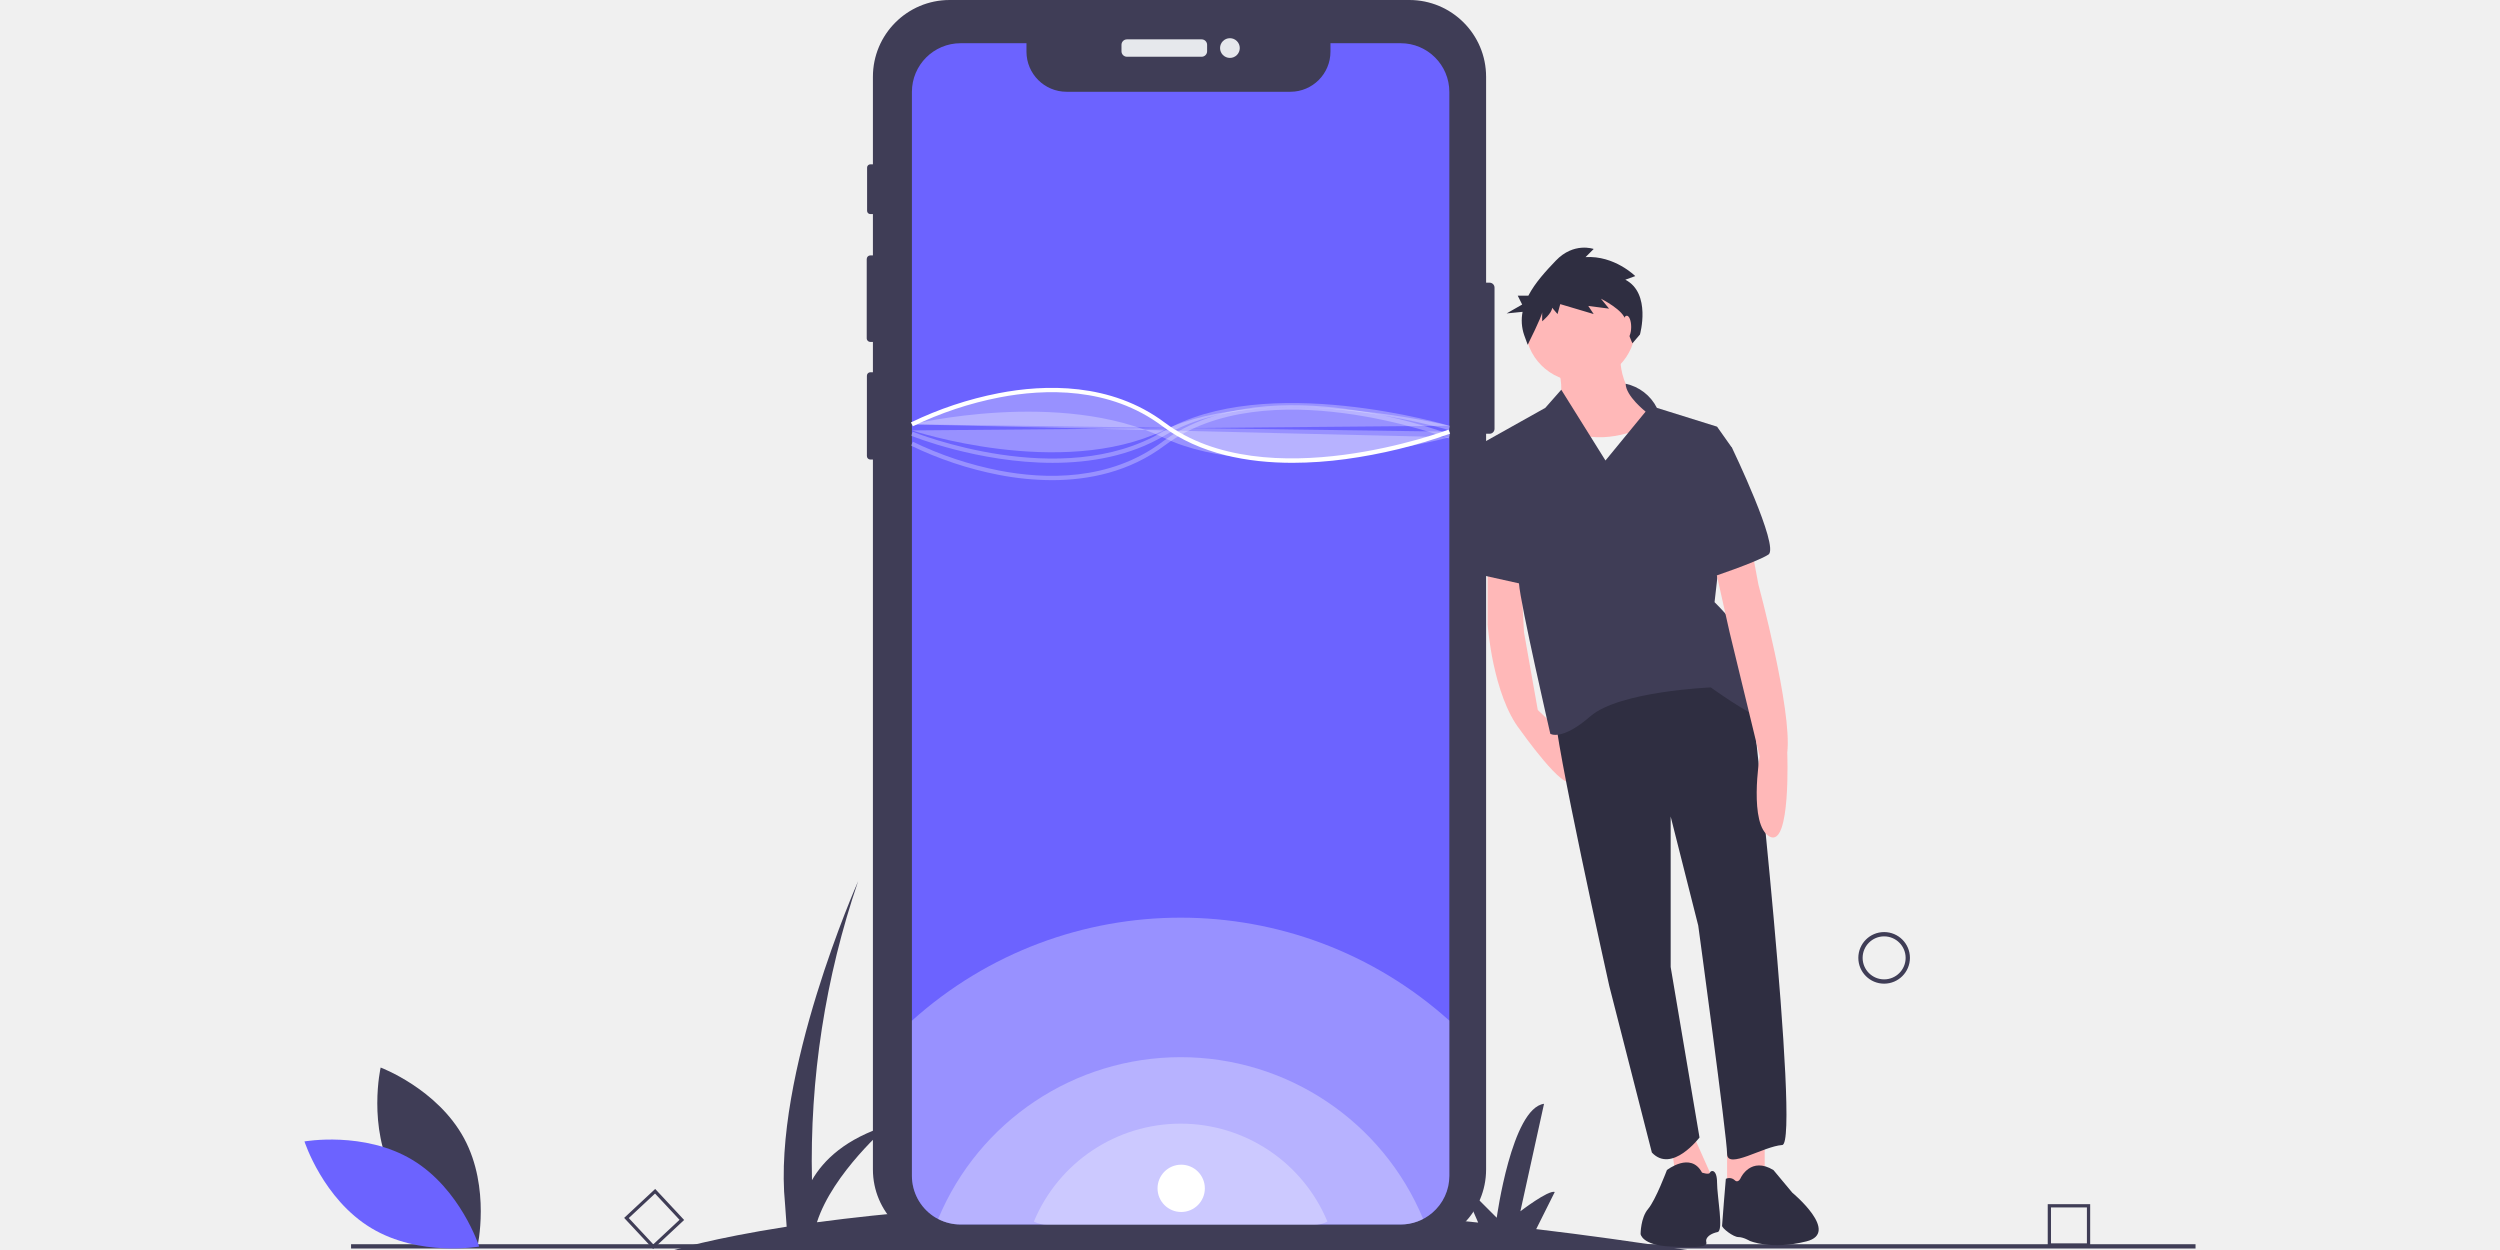
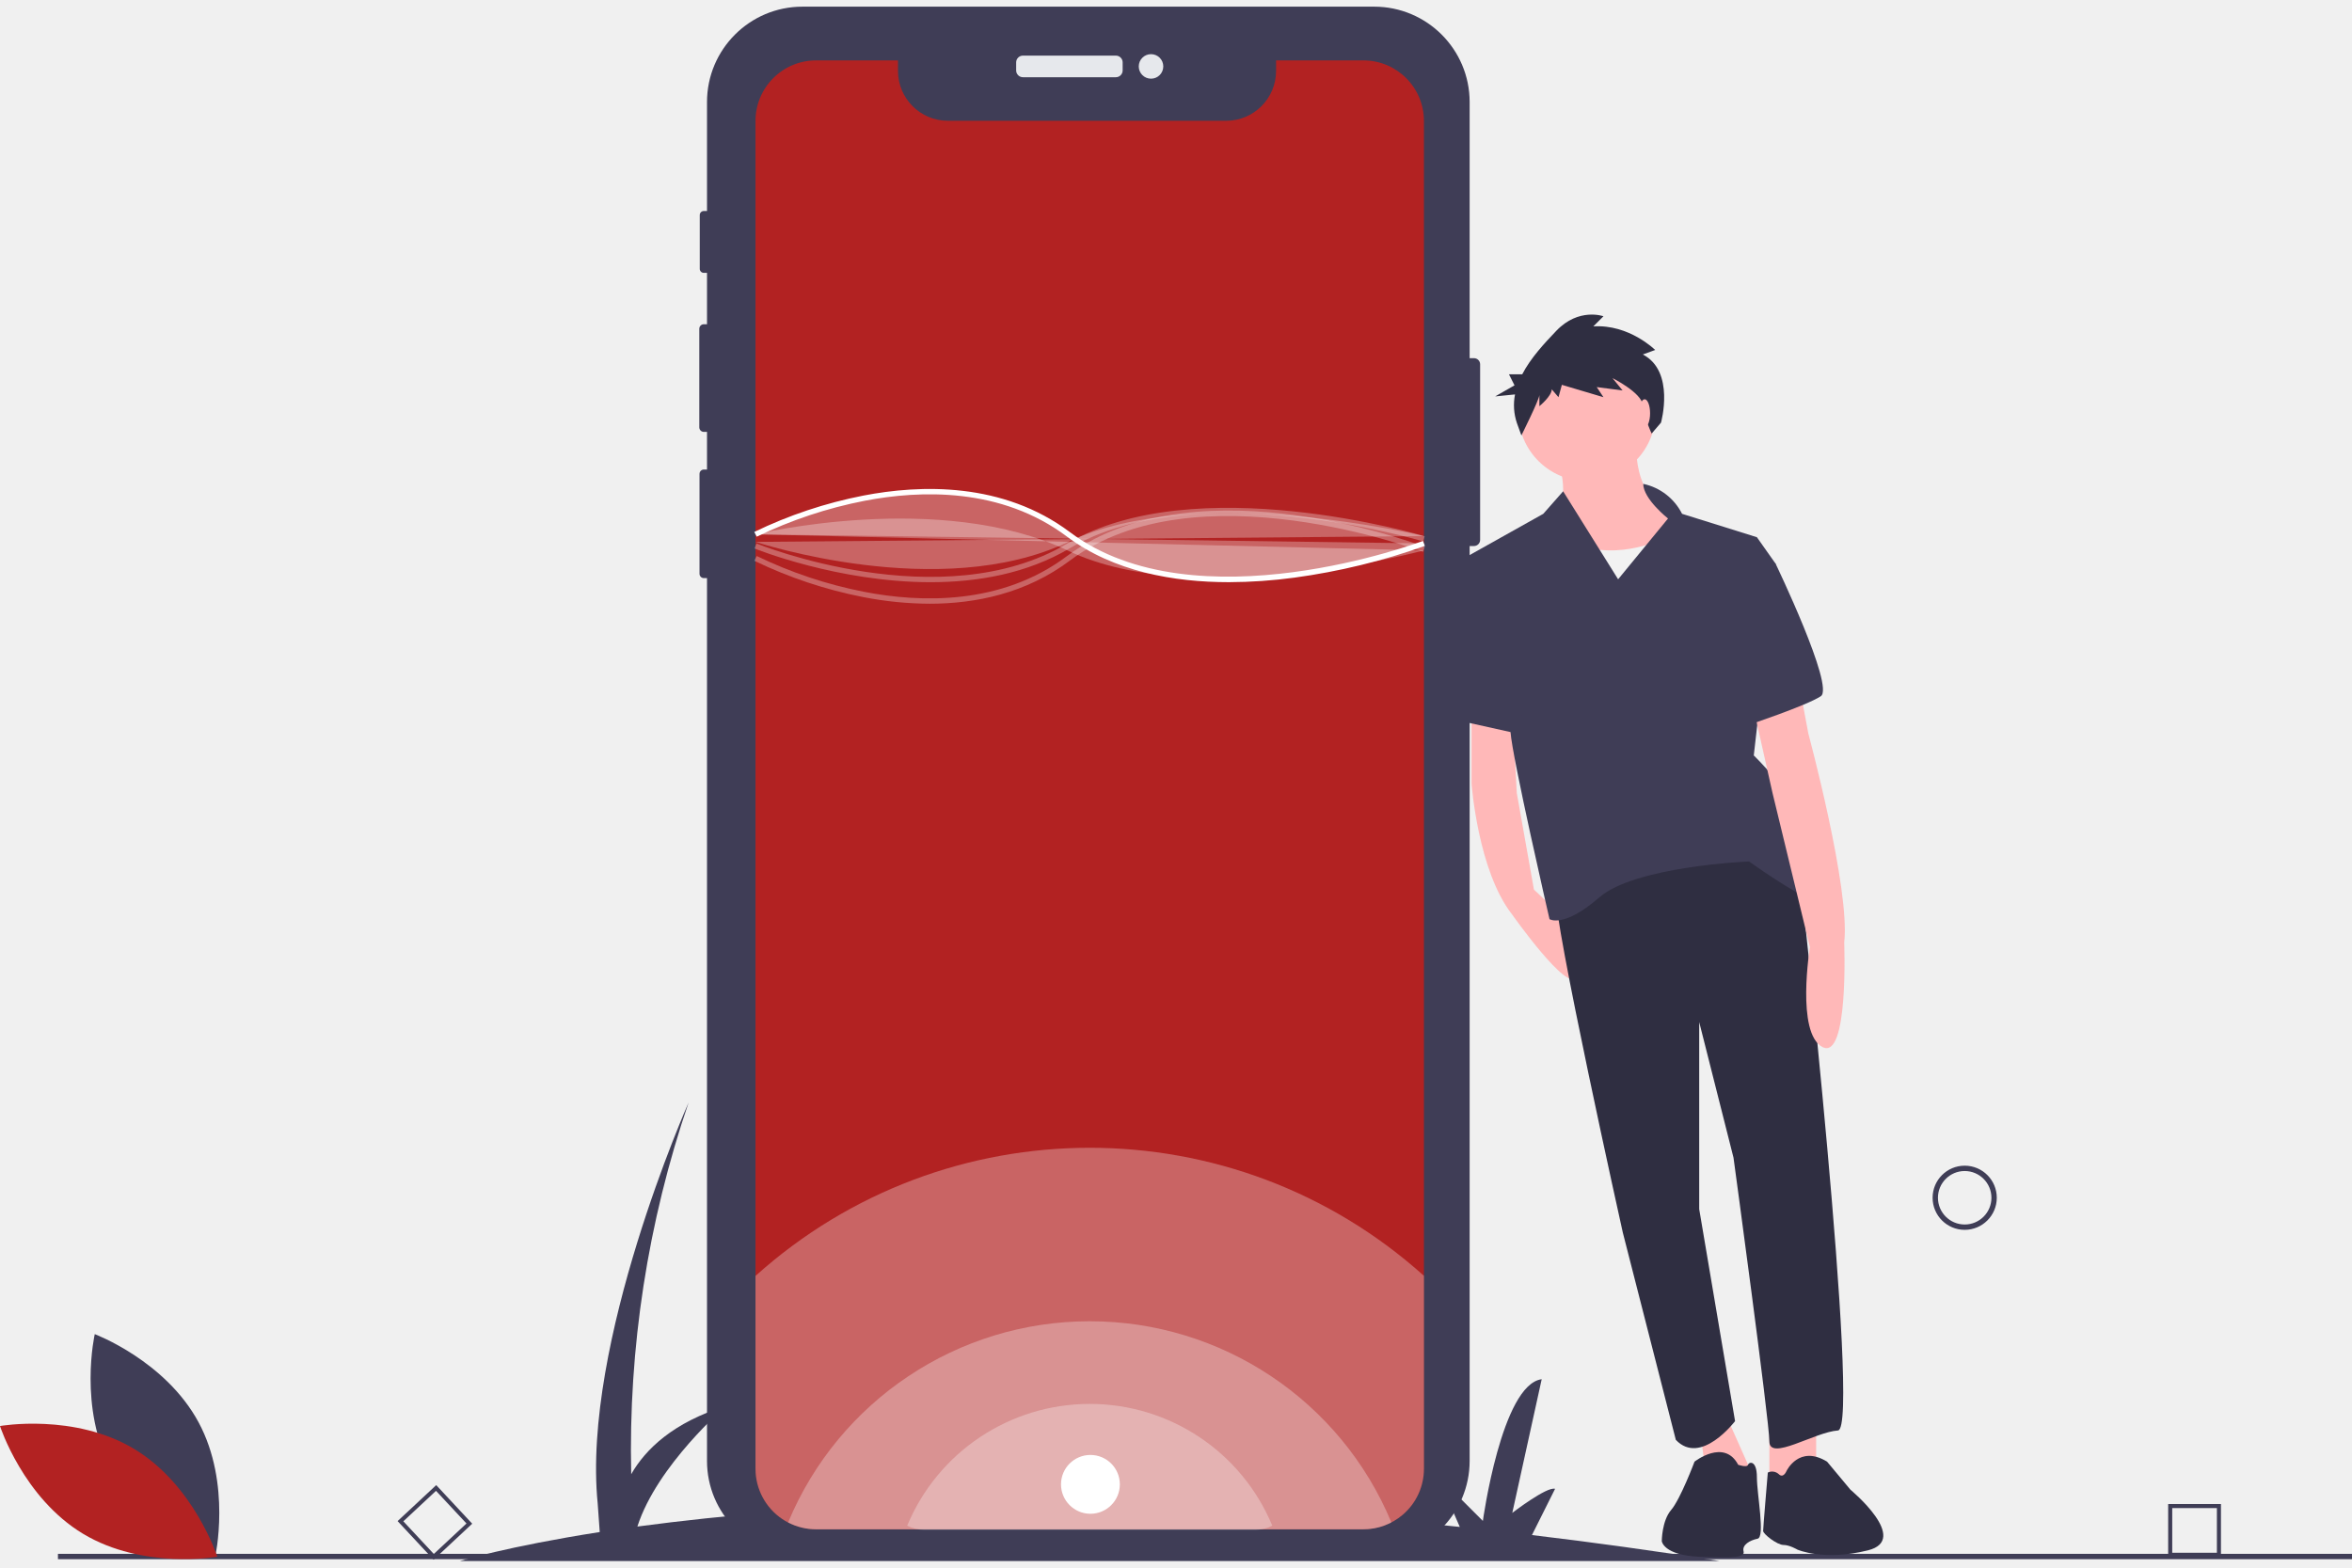
- <svg xmlns="http://www.w3.org/2000/svg" id="f7bb3db6-0aca-42e3-bcc4-5e9b3a55e19d" data-name="Layer 1" width="300" height="150" viewBox="0 0 879.5 581.351">
+ <svg xmlns="http://www.w3.org/2000/svg" id="f7bb3db6-0aca-42e3-bcc4-5e9b3a55e19d" data-name="Layer 1" width="300" height="200" viewBox="0 0 879.5 581.351">
  <path d="M803.25,740.675q-36.476-5.71-70.143-9.714L741.75,713.675c-3-1-16,9-16,9l11-50c-15,2-22,53-22,53l-17-17,8.368,19.247c-68.681-7.217-127.947-9.469-177.766-8.952L535.75,704.175c-3-1-16,9-16,9l11-50c-15,2-22,53-22,53l-17-17,8.863,20.386A997.852,997.852,0,0,0,398.591,727.777c7.382-22.996,33.159-45.102,33.159-45.102-19.821,6.166-30.132,16.212-35.469,25.525A401.561,401.561,0,0,1,417.75,569.175s-40,90-34,150l.761,10.658C349.712,735.262,332.25,740.675,332.25,740.675Z" transform="translate(-160.25 -159.3247)" fill="#3f3d56" />
  <path d="M894.922,616.811a12,12,0,1,1,12-12A12.014,12.014,0,0,1,894.922,616.811Zm0-22a10,10,0,1,0,10,10A10.011,10.011,0,0,0,894.922,594.811Z" transform="translate(-160.25 -159.3247)" fill="#3f3d56" />
  <path d="M990.75,739.101H971.009V719.36H990.75Zm-18.223-1.519h16.704v-16.704H972.527Z" transform="translate(-160.25 -159.3247)" fill="#3f3d56" />
  <path d="M322.394,740.181l-13.465-14.436L323.365,712.28l13.465,14.436ZM311.075,725.819l11.394,12.215,12.215-11.394L323.29,714.426Z" transform="translate(-160.25 -159.3247)" fill="#3f3d56" />
  <rect x="21.672" y="578.662" width="857.828" height="2" fill="#3f3d56" />
  <path d="M713.725,293.085v65.68a2.296,2.296,0,0,1-2.29,2.29h-1.63v342.15a35.702,35.702,0,0,1-35.7,35.7H460.315a35.693,35.693,0,0,1-35.69-35.7v-330.15h-1.18a1.618,1.618,0,0,1-1.62-1.61v-37.38a1.62,1.62,0,0,1,1.62-1.62h1.18v-14.08H423.435a1.696,1.696,0,0,1-1.69-1.7v-36.87a1.694,1.694,0,0,1,1.69-1.69H424.625v-19.22H423.415a1.498,1.498,0,0,1-1.5-1.5v-20.12a1.507,1.507,0,0,1,1.5-1.51H424.625v-40.74a35.691,35.691,0,0,1,35.69-35.69H674.105a35.7,35.7,0,0,1,35.7,35.69v95.78H711.435A2.296,2.296,0,0,1,713.725,293.085Z" transform="translate(-160.25 -159.3247)" fill="#3f3d56" />
  <rect x="379.979" y="18.307" width="39.823" height="8.086" rx="2.542" fill="#e6e8ec" />
  <circle cx="430.41" cy="22.35" r="4.587" fill="#e6e8ec" />
-   <path d="M692.71,202.075v504.09a22.58,22.58,0,0,1-7.96,17.23,22.642,22.642,0,0,1-14.69,5.41H465.41a22.587,22.587,0,0,1-10.46-2.55,21.155,21.155,0,0,1-2.2-1.3,22.668,22.668,0,0,1-9.99-18.79v-504.09a22.649,22.649,0,0,1,22.65-22.65h30.63v3.93a18.65,18.65,0,0,0,18.65,18.65H618.77a18.65,18.65,0,0,0,18.65-18.65v-3.93h32.64A22.643,22.643,0,0,1,692.71,202.075Z" transform="translate(-160.25 -159.3247)" fill="#6c63ff" />
+   <path d="M692.71,202.075v504.09a22.58,22.58,0,0,1-7.96,17.23,22.642,22.642,0,0,1-14.69,5.41H465.41a22.587,22.587,0,0,1-10.46-2.55,21.155,21.155,0,0,1-2.2-1.3,22.668,22.668,0,0,1-9.99-18.79v-504.09a22.649,22.649,0,0,1,22.65-22.65h30.63v3.93a18.65,18.65,0,0,0,18.65,18.65H618.77a18.65,18.65,0,0,0,18.65-18.65v-3.93h32.64A22.643,22.643,0,0,1,692.71,202.075Z" transform="translate(-160.25 -159.3247)" fill="#b22222" />
  <path d="M692.71,634.005v72.16a22.58,22.58,0,0,1-7.96,17.23,22.642,22.642,0,0,1-14.69,5.41H465.41a22.587,22.587,0,0,1-10.46-2.55,21.155,21.155,0,0,1-2.2-1.3,22.668,22.668,0,0,1-9.99-18.79v-72.13a186.971,186.971,0,0,1,249.95-.03Z" transform="translate(-160.25 -159.3247)" fill="#fff" opacity="0.3" />
  <path d="M680.54,726.235a22.41,22.41,0,0,1-10.48,2.57H465.41a22.587,22.587,0,0,1-10.46-2.55,122.161,122.161,0,0,1,225.59-.02Z" transform="translate(-160.25 -159.3247)" fill="#fff" opacity="0.3" />
  <path d="M636,727.445A13.561,13.561,0,0,1,629.658,729H505.82a13.668,13.668,0,0,1-6.33-1.543A73.923,73.923,0,0,1,636,727.445Z" transform="translate(-160.25 -159.3247)" fill="#fff" opacity="0.3" />
  <path d="M619.796,374.575c-20.529,0-43.058-3.909-60.646-17.1-24.487-18.365-54.657-17.385-75.653-13.328a164.863,164.863,0,0,0-40.274,13.415l-.925-1.773a166.957,166.957,0,0,1,40.768-13.595c21.409-4.144,52.197-5.134,77.285,13.682,47,35.25,131.158,3.59,132.001,3.268l.717,1.867a242.355,242.355,0,0,1-48.706,11.857A186.202,186.202,0,0,1,619.796,374.575Z" transform="translate(-160.25 -159.3247)" fill="#fff" />
  <path d="M442.75,356.675s69-16.712,117,6.17,133-.17,133-.17" transform="translate(-160.25 -159.3247)" fill="#fff" opacity="0.3" />
  <path d="M507.891,382.636a131.456,131.456,0,0,1-24.826-2.479A166.957,166.957,0,0,1,442.297,366.562l.925-1.773a164.862,164.862,0,0,0,40.274,13.415c20.996,4.057,51.166,5.037,75.653-13.328,25.066-18.8,60.177-18.747,85.212-15.392a242.355,242.355,0,0,1,48.706,11.857l-.717,1.867c-.845-.324-85.001-31.983-132.001,3.268C543.898,378.814,524.993,382.636,507.891,382.636Z" transform="translate(-160.25 -159.3247)" fill="#fff" opacity="0.3" />
  <path d="M508.231,374.584c-34.634,0-65.391-12.425-65.852-12.615l.762-1.85c.685.282,69.088,27.899,116.1.064,47.825-28.32,132.906-3.041,133.759-2.782l-.58,1.914c-.845-.256-85.093-25.281-132.161,2.589C544.197,371.415,525.719,374.584,508.231,374.584Z" transform="translate(-160.25 -159.3247)" fill="#fff" opacity="0.3" />
  <path d="M442.76,359.505s68.99,22.882,116.99,0,132.96-2.162,132.96-2.162" transform="translate(-160.25 -159.3247)" fill="#fff" opacity="0.3" />
  <path d="M710.519,420.725v29.153s2.332,32.651,15.159,48.977c0,0,20.99,29.736,23.905,23.322l-3.59-21.115-12.152-11.536-6.414-36.149-1.749-32.651Z" transform="translate(-160.25 -159.3247)" fill="#ffb8b8" />
  <polygon points="679.124 524.941 679.124 546.514 661.633 552.928 661.633 527.856 679.124 524.941" fill="#ffb8b8" />
  <polygon points="643.558 522.609 655.219 548.846 638.894 555.843 635.395 530.189 643.558 522.609" fill="#ffb8b8" />
  <path d="M832.961,480.779s23.322,210.483,14.576,211.066-25.654,11.661-25.654,4.081S808.472,589.811,808.472,589.811L795.645,539.085V609.052l13.41,79.296s-12.827,16.909-22.156,6.997l-19.824-77.546S740.838,500.02,742.004,490.691C742.004,490.691,802.059,439.382,832.961,480.779Z" transform="translate(-160.25 -159.3247)" fill="#2f2e41" />
  <path d="M828.296,707.005s4.664-9.912,15.159-3.498l8.746,10.495S874.75,732.675,858.75,736.675c-16.491,4.123-26.372-.263-26.372-.263s-2.915-1.749-5.247-1.749-7.58-4.081-7.58-5.248,1.749-21.827,1.749-21.827a3.677,3.677,0,0,1,4.081.583C827.13,709.92,828.296,707.005,828.296,707.005Z" transform="translate(-160.25 -159.3247)" fill="#2f2e41" />
  <path d="M793.896,703.507s11.078-8.746,16.326,1.166c0,0,3.304,1.166,3.693,0s3.304-1.749,3.304,4.664,3.166,22.41.251,22.993-5.831,2.332-5.247,4.664-3.166,2.661-16.576,2.078-13.993-5.831-13.993-5.831,0-7.58,3.498-11.661S793.896,703.507,793.896,703.507Z" transform="translate(-160.25 -159.3247)" fill="#2f2e41" />
  <path d="M772.323,321.605s-2.915,21.573,15.742,29.153-41.397,32.651-47.228,18.075,1.166-19.241,1.166-19.241,5.831-5.831.583-21.573Z" transform="translate(-160.25 -159.3247)" fill="#ffb8b8" />
  <circle cx="593.415" cy="151.785" r="25.654" fill="#ffb8b8" />
  <path d="M783.401,357.755s-17.492,9.329-34.4,2.332-16.326,23.322-16.326,23.322l8.746,22.739,60.638-5.831-4.081-34.983Z" transform="translate(-160.25 -159.3247)" fill="#f2f2f2" />
  <path d="M774.711,337.804a21.166,21.166,0,0,1,14.521,11.205l27.987,8.746,6.997,9.912-8.163,71.716s15.159,14.576,15.159,22.739,18.658,36.149,9.329,32.651-26.238-15.743-26.238-15.743-42.563,1.749-55.973,13.41-18.658,8.163-18.658,8.163-13.993-60.638-14.576-69.967-16.909-65.302-16.909-65.302l29.153-16.326,7.425-8.425,20.561,32.913L783.984,350.758S774.766,343.508,774.711,337.804Z" transform="translate(-160.25 -159.3247)" fill="#3f3d56" />
  <path d="M832.961,412.562l3.498,18.658s15.743,58.306,13.41,78.129c0,0,1.749,44.312-8.163,39.065s-4.664-37.316-4.664-37.316L823.049,453.376l-7.58-33.817Z" transform="translate(-160.25 -159.3247)" fill="#ffb8b8" />
  <path d="M818.384,364.168l5.831,3.498s22.156,46.061,16.909,49.56S813.137,428.304,813.137,428.304Z" transform="translate(-160.25 -159.3247)" fill="#3f3d56" />
  <polygon points="561.93 206.01 548.228 205.718 545.022 211.257 549.103 267.814 570.093 272.478 561.93 206.01" fill="#3f3d56" />
  <path d="M774.556,289.413l4.624-1.681s-9.668-9.669-23.12-8.828l3.783-3.783s-9.248-3.363-17.656,5.465c-4.42,4.641-9.533,10.095-12.721,16.24h-4.952l2.067,4.134-7.234,4.134,7.425-.743a20.859,20.859,0,0,0,.702,10.706l1.681,4.624s6.726-13.452,6.726-15.133v4.204s4.624-3.783,4.624-6.306l2.522,2.943,1.261-4.624,15.554,4.624-2.522-3.783,9.669,1.261-3.783-4.624s10.93,5.465,11.35,10.089,3.306,10.652,3.306,10.652l3.498-4.081S786.747,295.719,774.556,289.413Z" transform="translate(-160.25 -159.3247)" fill="#2f2e41" />
  <ellipse cx="614.988" cy="152.077" rx="2.041" ry="5.247" fill="#ffb8b8" />
  <path d="M201.884,706.341c12.428,23.049,38.806,32.944,38.806,32.944s6.227-27.475-6.201-50.524-38.806-32.944-38.806-32.944S189.456,683.292,201.884,706.341Z" transform="translate(-160.25 -159.3247)" fill="#3f3d56" />
-   <path d="M210.427,698.758c22.438,13.5,31.08,40.314,31.08,40.314s-27.738,4.927-50.177-8.573S160.25,690.185,160.25,690.185,187.988,685.258,210.427,698.758Z" transform="translate(-160.25 -159.3247)" fill="#6c63ff" />
+   <path d="M210.427,698.758c22.438,13.5,31.08,40.314,31.08,40.314s-27.738,4.927-50.177-8.573S160.25,690.185,160.25,690.185,187.988,685.258,210.427,698.758Z" transform="translate(-160.25 -159.3247)" fill="#b22222" />
  <path d="M442.76,356.675s68.99-36,116.99,0,132.96,3.402,132.96,3.402" transform="translate(-160.25 -159.3247)" fill="#fff" opacity="0.3" />
  <circle cx="407.75" cy="552.675" r="11" fill="#fff" />
</svg>
